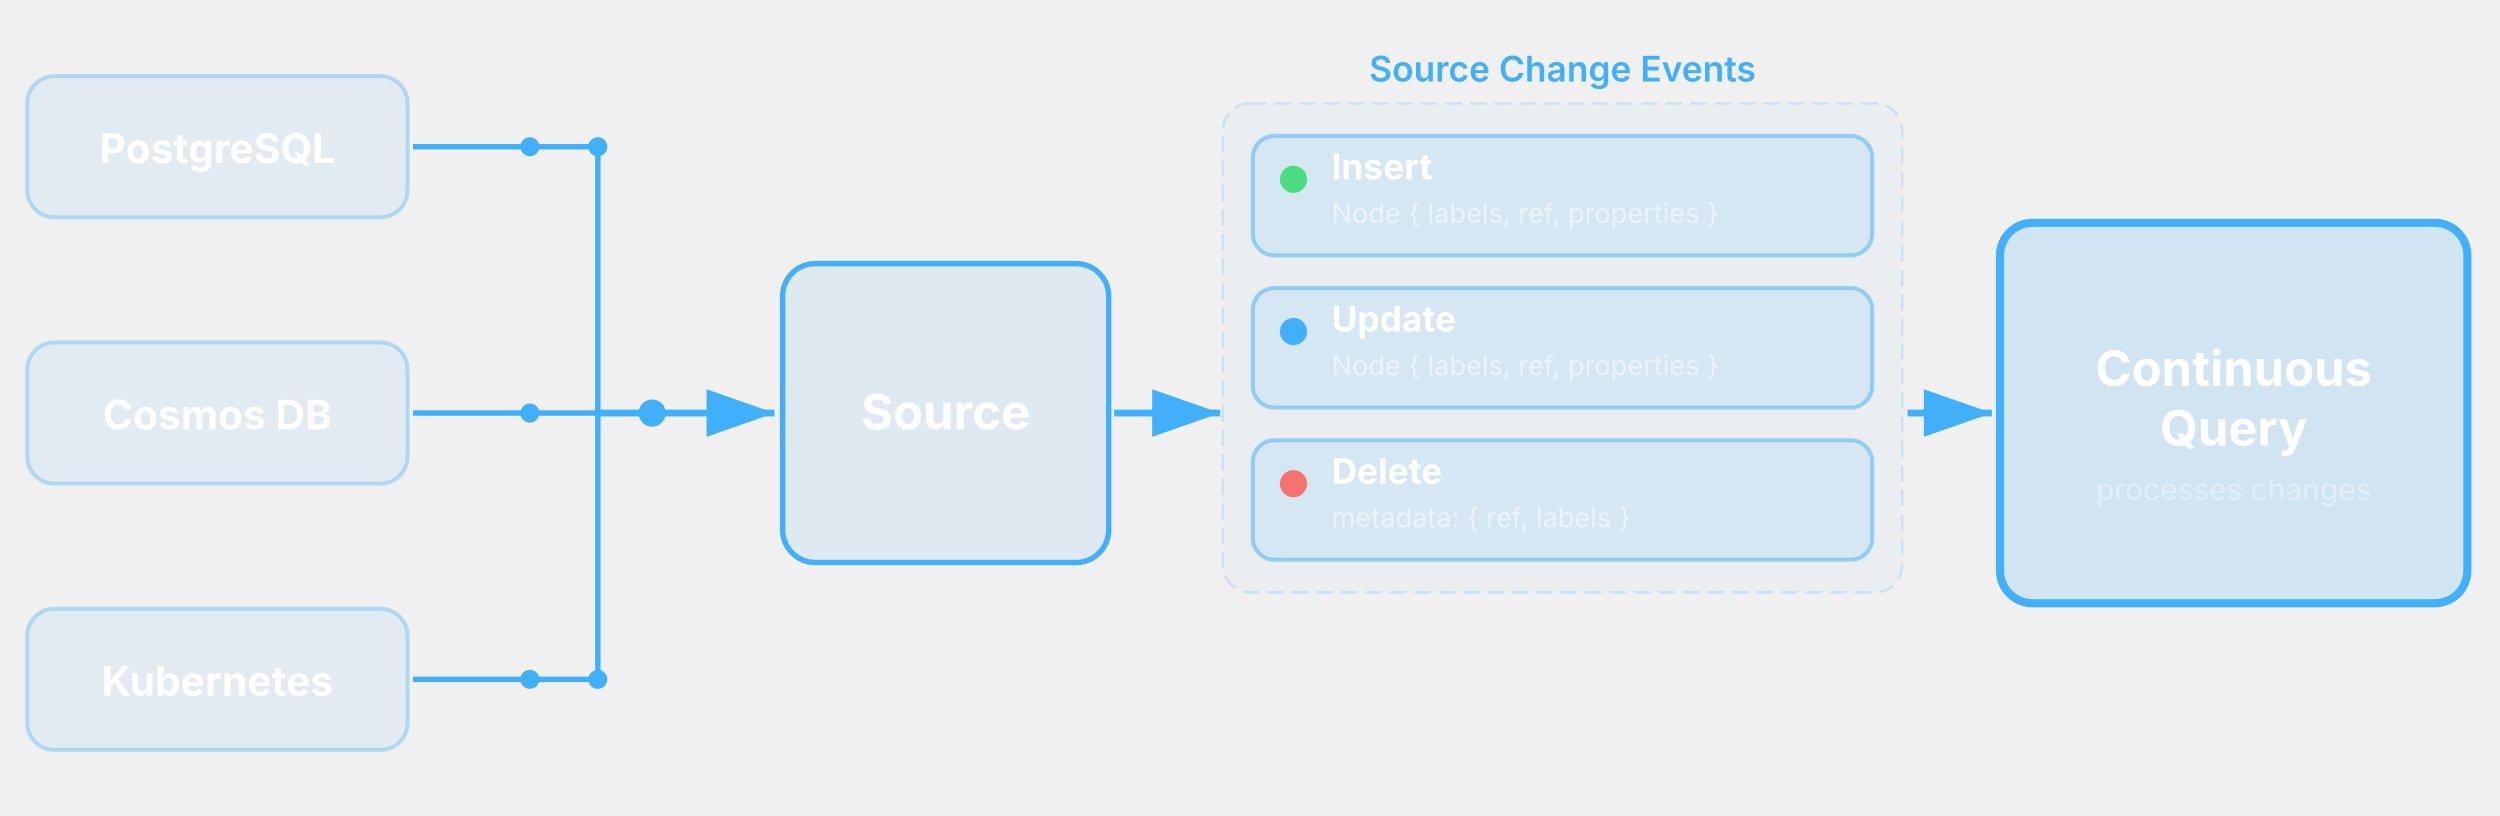
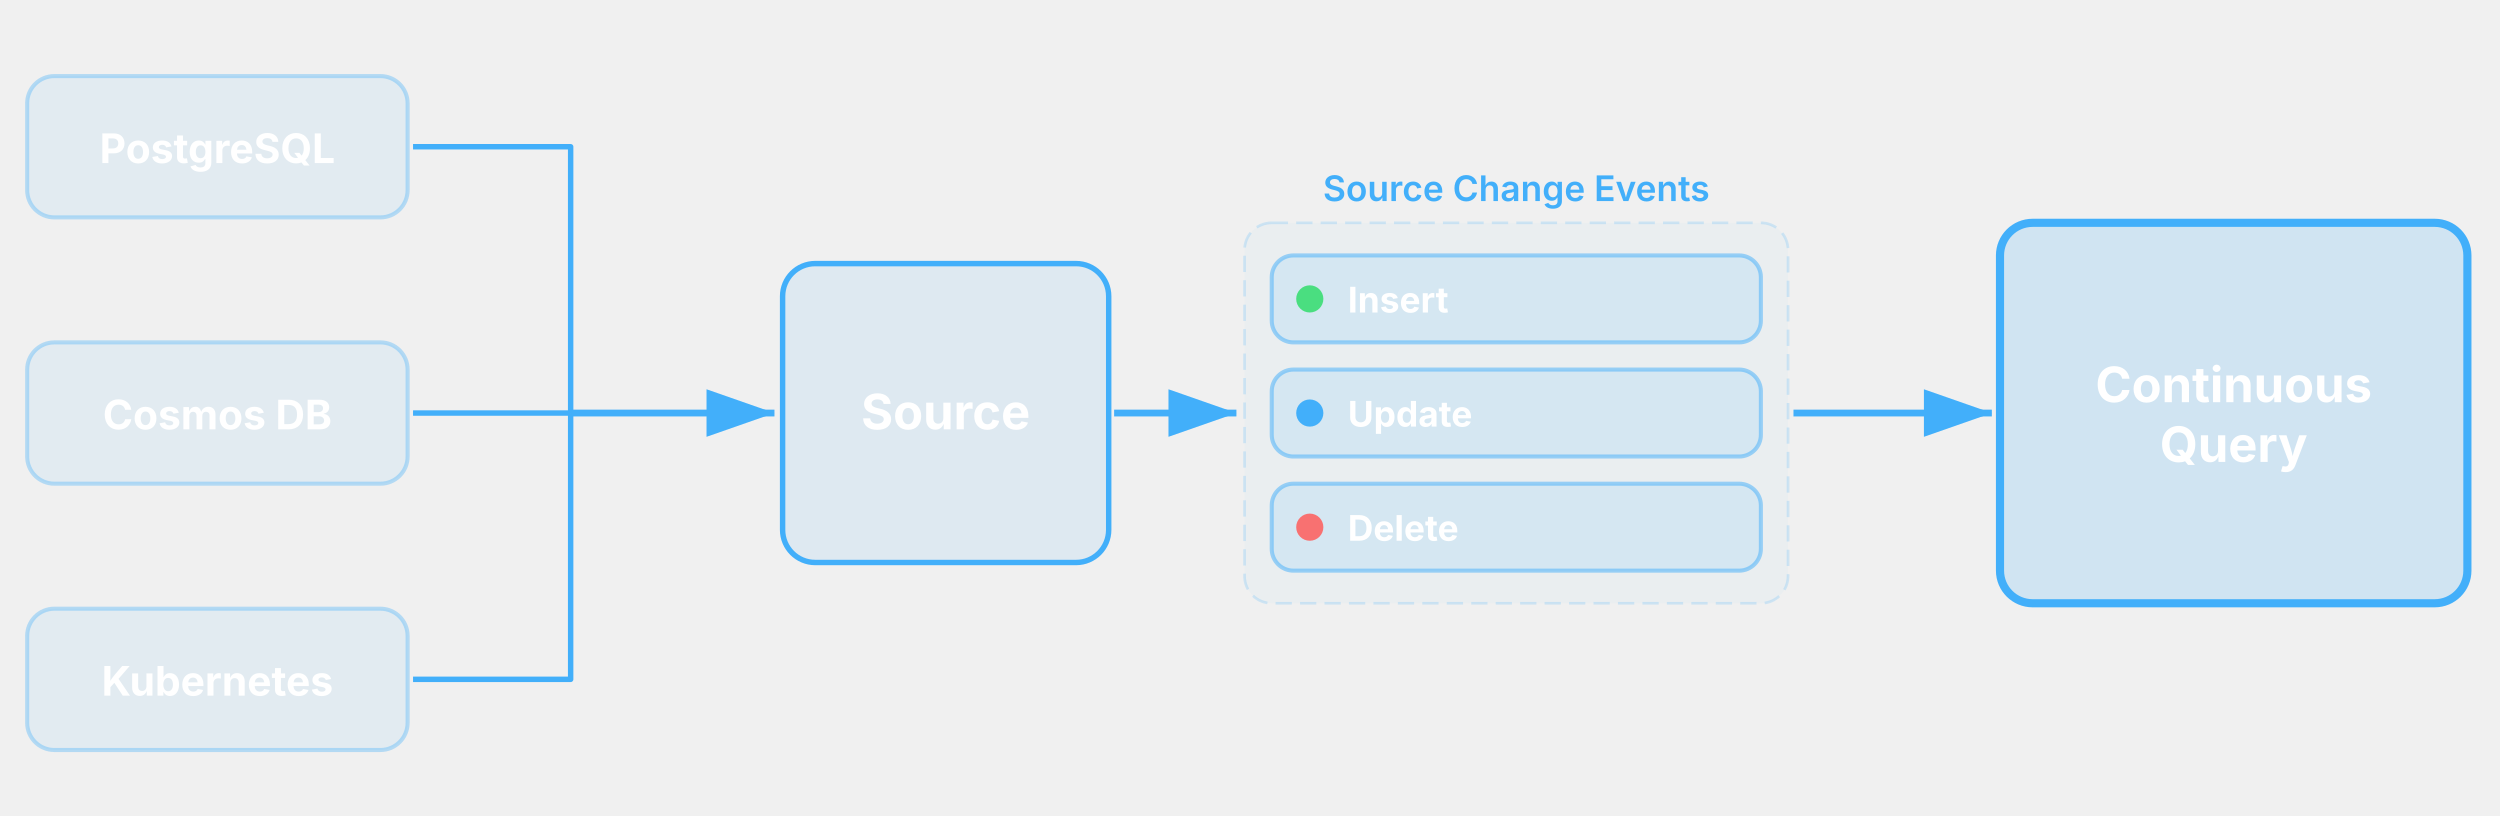
<svg xmlns="http://www.w3.org/2000/svg" viewBox="0 0 920 300" width="920" height="300">
  <defs>
    <marker id="arr-sce" markerWidth="10" markerHeight="7" refX="10" refY="3.5" orient="auto">
      <polygon points="0 0, 10 3.5, 0 7" fill="#42affa" />
    </marker>
  </defs>
  <rect x="10" y="28" width="140" height="52" rx="10" fill="rgba(66,175,250,0.08)" stroke="rgba(66,175,250,0.35)" stroke-width="1.5" />
  <text x="80" y="60" text-anchor="middle" font-family="system-ui,-apple-system,sans-serif" font-size="15" font-weight="700" fill="white">PostgreSQL</text>
  <rect x="10" y="126" width="140" height="52" rx="10" fill="rgba(66,175,250,0.08)" stroke="rgba(66,175,250,0.35)" stroke-width="1.5" />
  <text x="80" y="158" text-anchor="middle" font-family="system-ui,-apple-system,sans-serif" font-size="15" font-weight="700" fill="white">Cosmos DB</text>
  <rect x="10" y="224" width="140" height="52" rx="10" fill="rgba(66,175,250,0.08)" stroke="rgba(66,175,250,0.35)" stroke-width="1.5" />
  <text x="80" y="256" text-anchor="middle" font-family="system-ui,-apple-system,sans-serif" font-size="15" font-weight="700" fill="white">Kubernetes</text>
-   <line x1="152" y1="54" x2="195" y2="54" stroke="#42affa" stroke-width="2" />
-   <circle cx="195" cy="54" r="3.5" fill="#42affa" />
-   <polyline points="195,54 220,54 220,152" fill="none" stroke="#42affa" stroke-width="2" stroke-linejoin="round" />
-   <circle cx="220" cy="54" r="3.5" fill="#42affa" />
-   <line x1="152" y1="152" x2="195" y2="152" stroke="#42affa" stroke-width="2" />
-   <circle cx="195" cy="152" r="3.5" fill="#42affa" />
-   <line x1="195" y1="152" x2="220" y2="152" stroke="#42affa" stroke-width="2" />
-   <line x1="152" y1="250" x2="195" y2="250" stroke="#42affa" stroke-width="2" />
-   <circle cx="195" cy="250" r="3.5" fill="#42affa" />
-   <polyline points="195,250 220,250 220,152" fill="none" stroke="#42affa" stroke-width="2" stroke-linejoin="round" />
-   <circle cx="220" cy="250" r="3.5" fill="#42affa" />
-   <circle cx="240" cy="152" r="5" fill="#42affa" />
-   <line x1="220" y1="152" x2="285" y2="152" stroke="#42affa" stroke-width="2.5" marker-end="url(#arr-sce)" />
+   <polyline points="152,54 210,54 210,152" fill="none" stroke="#42affa" stroke-width="2" stroke-linejoin="round" />
+   <line x1="152" y1="152" x2="210" y2="152" stroke="#42affa" stroke-width="2" />
+   <polyline points="152,250 210,250 210,152" fill="none" stroke="#42affa" stroke-width="2" stroke-linejoin="round" />
+   <line x1="210" y1="152" x2="285" y2="152" stroke="#42affa" stroke-width="2.5" marker-end="url(#arr-sce)" />
  <rect x="288" y="97" width="120" height="110" rx="12" fill="rgba(66,175,250,0.10)" stroke="#42affa" stroke-width="2" />
  <text x="348" y="158" text-anchor="middle" font-family="system-ui,-apple-system,sans-serif" font-size="18" font-weight="700" fill="white">Source</text>
-   <line x1="410" y1="152" x2="449" y2="152" stroke="#42affa" stroke-width="2.5" marker-end="url(#arr-sce)" />
-   <text x="575" y="30" text-anchor="middle" font-family="system-ui,-apple-system,sans-serif" font-size="13" font-weight="600" fill="#42affa">Source Change Events</text>
-   <rect x="450" y="38" width="250" height="180" rx="10" fill="rgba(66,175,250,0.03)" stroke="rgba(66,175,250,0.20)" stroke-width="1" stroke-dasharray="6,3" />
-   <rect x="461" y="50" width="228" height="44" rx="8" fill="rgba(66,175,250,0.12)" stroke="rgba(66,175,250,0.50)" stroke-width="1.5" />
-   <circle cx="476" cy="66" r="5" fill="#4ade80" />
-   <text x="490" y="66" font-family="system-ui,-apple-system,sans-serif" font-size="13" font-weight="700" fill="white">Insert</text>
-   <text x="490" y="82" font-family="system-ui,-apple-system,sans-serif" font-size="10" fill="rgba(255,255,255,0.55)">Node { labels, ref, properties }</text>
-   <rect x="461" y="106" width="228" height="44" rx="8" fill="rgba(66,175,250,0.12)" stroke="rgba(66,175,250,0.50)" stroke-width="1.5" />
-   <circle cx="476" cy="122" r="5" fill="#42affa" />
-   <text x="490" y="122" font-family="system-ui,-apple-system,sans-serif" font-size="13" font-weight="700" fill="white">Update</text>
-   <text x="490" y="138" font-family="system-ui,-apple-system,sans-serif" font-size="10" fill="rgba(255,255,255,0.55)">Node { labels, ref, properties }</text>
-   <rect x="461" y="162" width="228" height="44" rx="8" fill="rgba(66,175,250,0.12)" stroke="rgba(66,175,250,0.50)" stroke-width="1.5" />
-   <circle cx="476" cy="178" r="5" fill="#f87171" />
-   <text x="490" y="178" font-family="system-ui,-apple-system,sans-serif" font-size="13" font-weight="700" fill="white">Delete</text>
-   <text x="490" y="194" font-family="system-ui,-apple-system,sans-serif" font-size="10" fill="rgba(255,255,255,0.55)">metadata: { ref, labels }</text>
-   <line x1="702" y1="152" x2="733" y2="152" stroke="#42affa" stroke-width="2.5" marker-end="url(#arr-sce)" />
+   <line x1="410" y1="152" x2="455" y2="152" stroke="#42affa" stroke-width="2.5" marker-end="url(#arr-sce)" />
+   <text x="558" y="74" text-anchor="middle" font-family="system-ui,-apple-system,sans-serif" font-size="13" font-weight="600" fill="#42affa">Source Change Events</text>
+   <rect x="458" y="82" width="200" height="140" rx="10" fill="rgba(66,175,250,0.03)" stroke="rgba(66,175,250,0.20)" stroke-width="1" stroke-dasharray="6,3" />
+   <rect x="468" y="94" width="180" height="32" rx="8" fill="rgba(66,175,250,0.12)" stroke="rgba(66,175,250,0.50)" stroke-width="1.5" />
+   <circle cx="482" cy="110" r="5" fill="#4ade80" />
+   <text x="496" y="115" font-family="system-ui,-apple-system,sans-serif" font-size="13" font-weight="700" fill="white">Insert</text>
+   <rect x="468" y="136" width="180" height="32" rx="8" fill="rgba(66,175,250,0.12)" stroke="rgba(66,175,250,0.50)" stroke-width="1.5" />
+   <circle cx="482" cy="152" r="5" fill="#42affa" />
+   <text x="496" y="157" font-family="system-ui,-apple-system,sans-serif" font-size="13" font-weight="700" fill="white">Update</text>
+   <rect x="468" y="178" width="180" height="32" rx="8" fill="rgba(66,175,250,0.12)" stroke="rgba(66,175,250,0.50)" stroke-width="1.5" />
+   <circle cx="482" cy="194" r="5" fill="#f87171" />
+   <text x="496" y="199" font-family="system-ui,-apple-system,sans-serif" font-size="13" font-weight="700" fill="white">Delete</text>
+   <line x1="660" y1="152" x2="733" y2="152" stroke="#42affa" stroke-width="2.5" marker-end="url(#arr-sce)" />
  <rect x="736" y="82" width="172" height="140" rx="12" fill="rgba(66,175,250,0.18)" stroke="#42affa" stroke-width="3" />
-   <text x="822" y="142" text-anchor="middle" font-family="system-ui,-apple-system,sans-serif" font-size="18" font-weight="700" fill="white">Continuous</text>
-   <text x="822" y="164" text-anchor="middle" font-family="system-ui,-apple-system,sans-serif" font-size="18" font-weight="700" fill="white">Query</text>
-   <text x="822" y="184" text-anchor="middle" font-family="system-ui,-apple-system,sans-serif" font-size="11" fill="rgba(255,255,255,0.40)">processes changes</text>
+   <text x="822" y="148" text-anchor="middle" font-family="system-ui,-apple-system,sans-serif" font-size="18" font-weight="700" fill="white">Continuous</text>
+   <text x="822" y="170" text-anchor="middle" font-family="system-ui,-apple-system,sans-serif" font-size="18" font-weight="700" fill="white">Query</text>
</svg>
